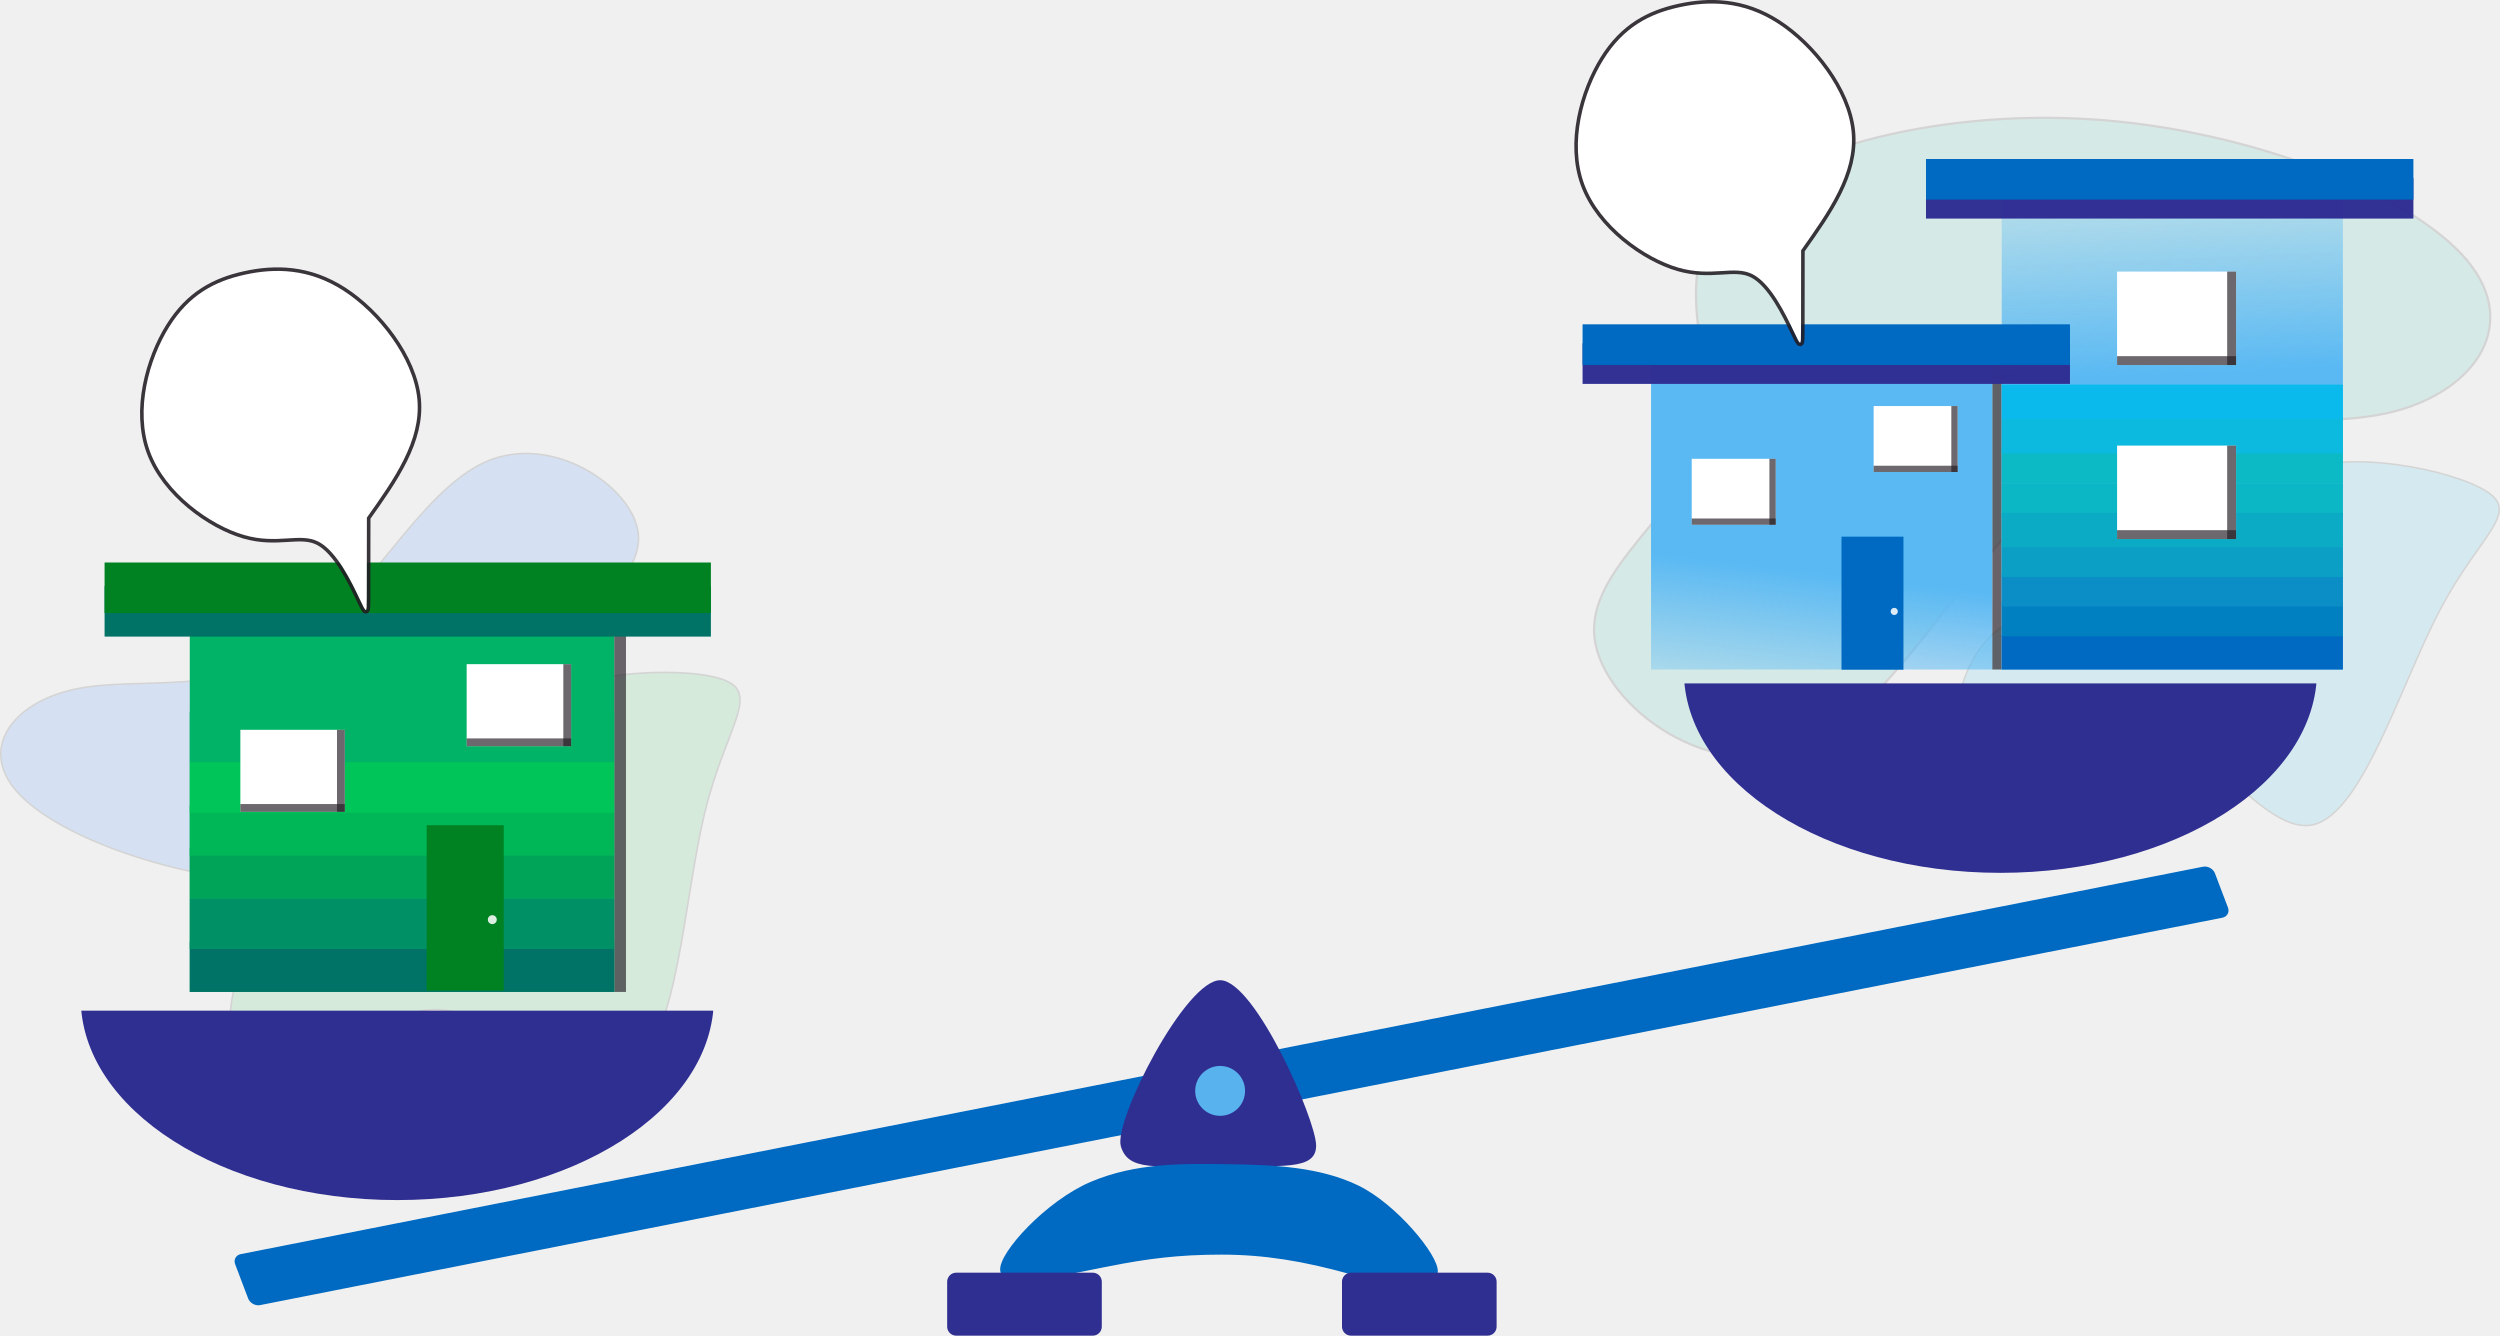
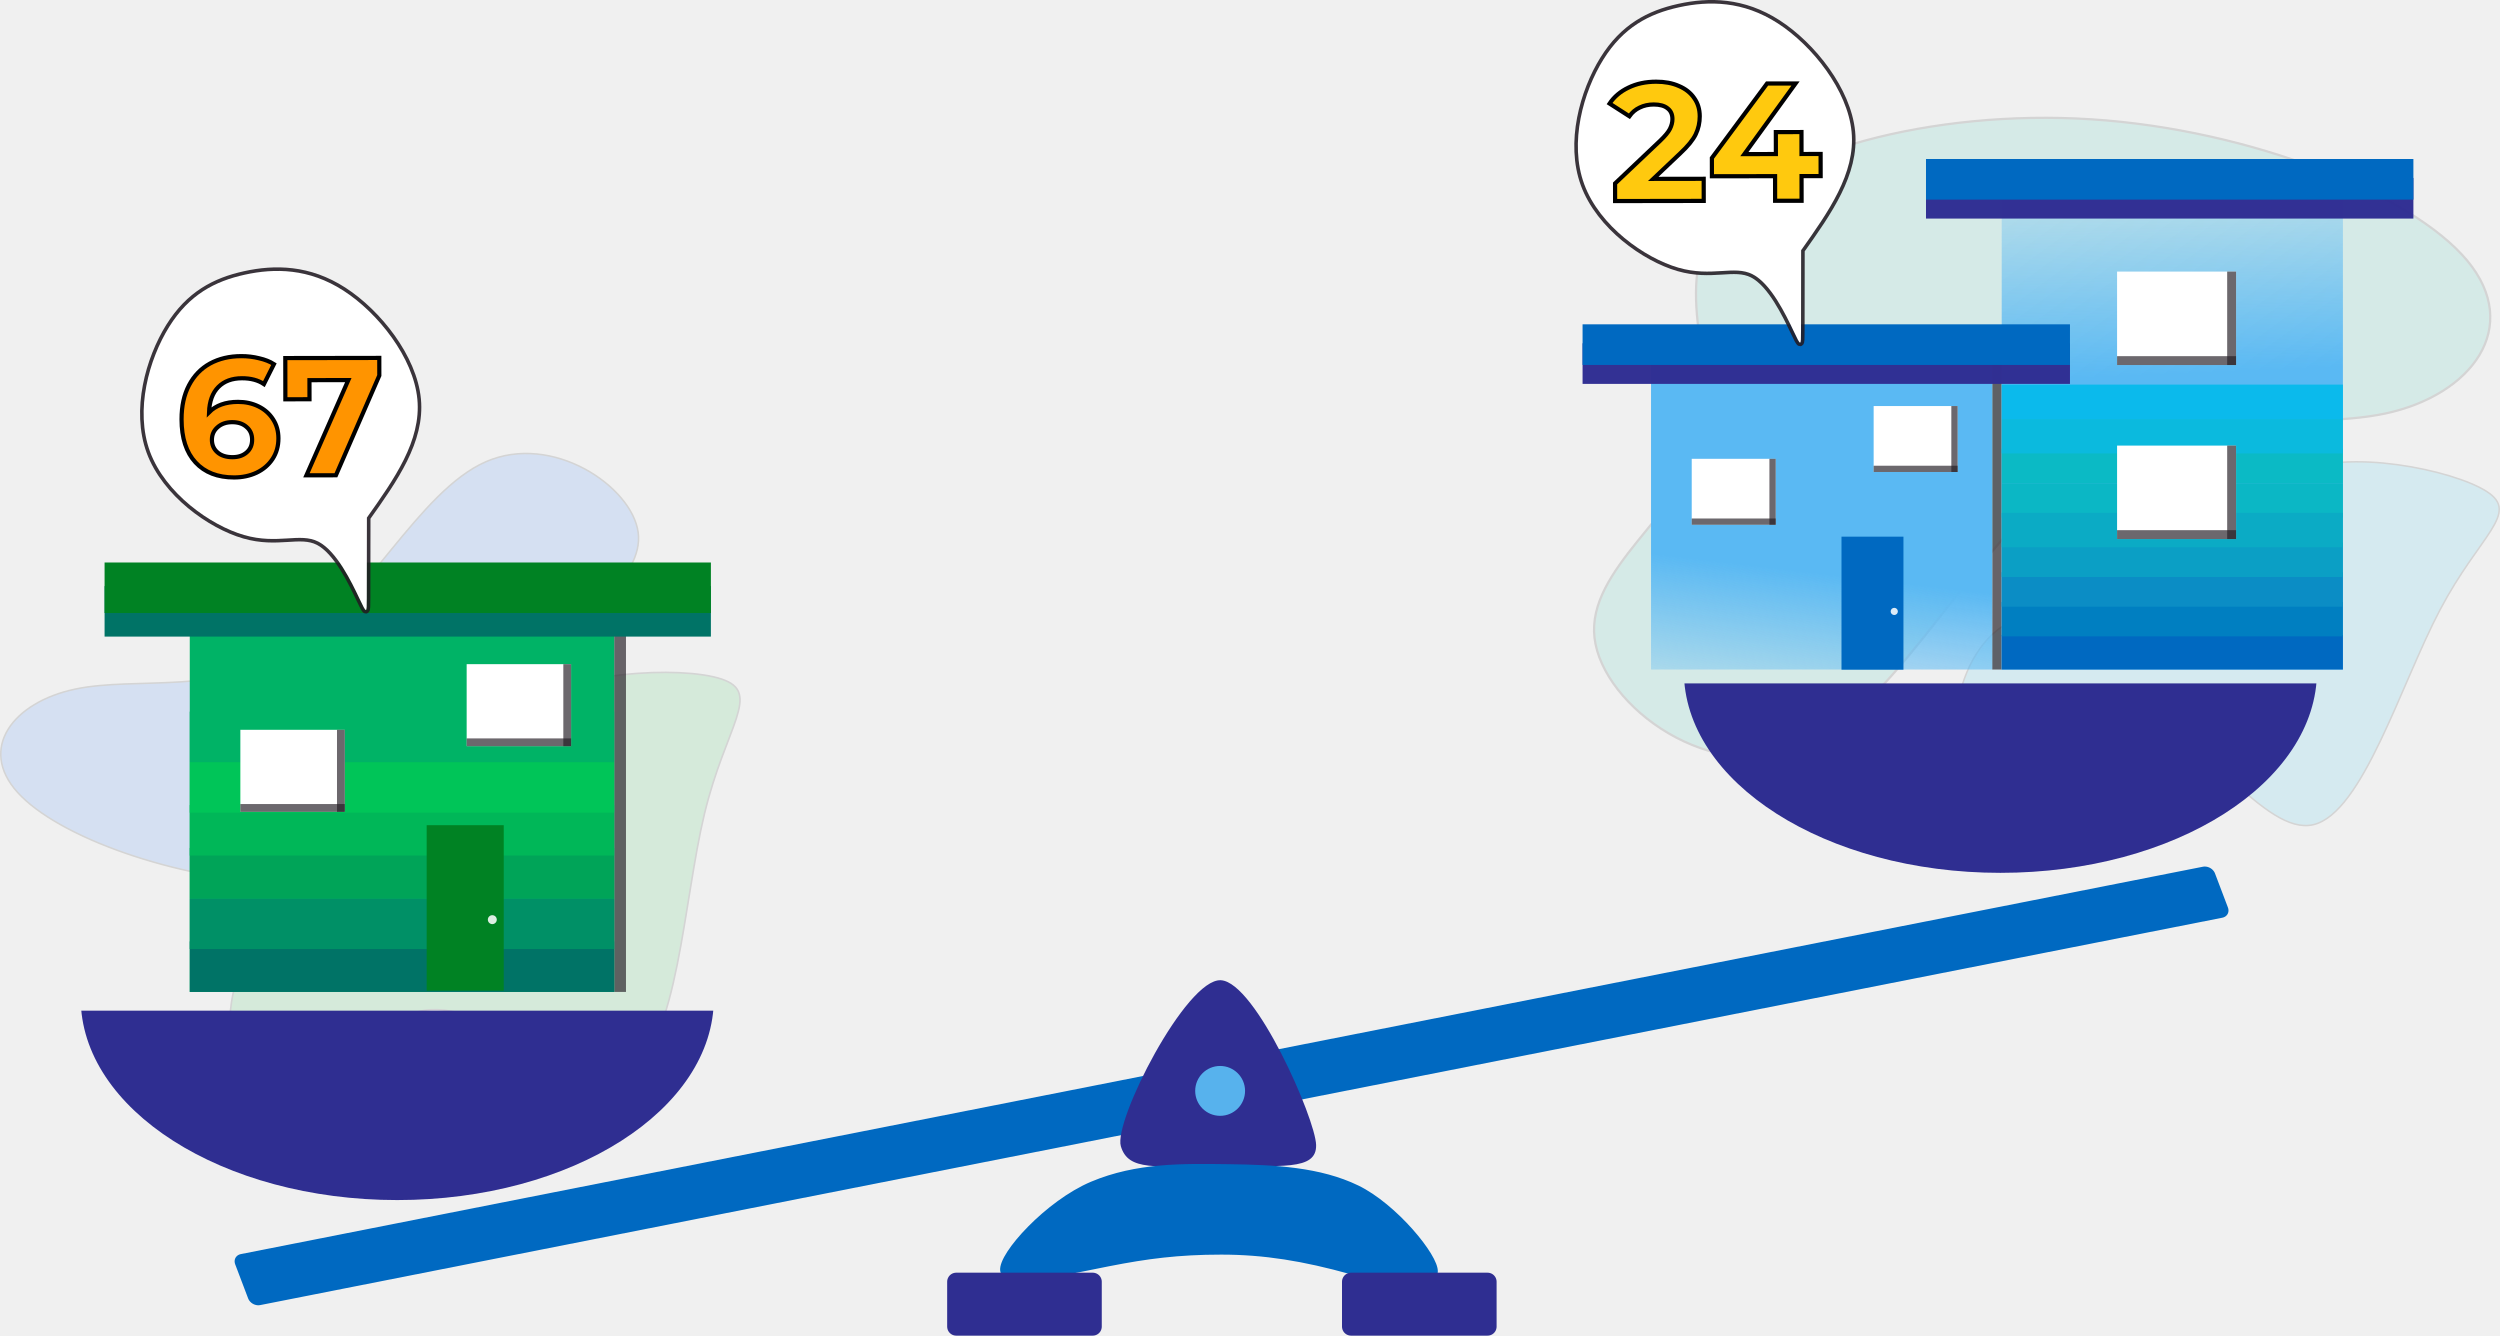
- <svg xmlns="http://www.w3.org/2000/svg" xmlns:xlink="http://www.w3.org/1999/xlink" width="215.177mm" height="114.96mm" viewBox="0 0 215.177 114.96" version="1.1" id="svg6030">
-   <defs id="defs6024">
+ <svg xmlns="http://www.w3.org/2000/svg" xmlns:xlink="http://www.w3.org/1999/xlink" width="136.558mm" height="72.957mm" viewBox="0 0 136.558 72.957" version="1.1" id="svg10115">
+   <defs id="defs10109">
    <clipPath clipPathUnits="userSpaceOnUse" id="clipPath10352">
      <rect style="opacity:1;fill:#2f2e91;fill-opacity:1;fill-rule:nonzero;stroke:#0069c1;stroke-width:0.765;stroke-linecap:round;stroke-linejoin:round;stroke-miterlimit:4;stroke-dasharray:none;stroke-dashoffset:0;stroke-opacity:1;paint-order:normal" id="rect10354" width="59.239" height="13.585" x="-132.063" y="502.777" />
    </clipPath>
    <clipPath clipPathUnits="userSpaceOnUse" id="clipPath10352-3">
      <rect style="opacity:1;fill:#2f2e91;fill-opacity:1;fill-rule:nonzero;stroke:#0069c1;stroke-width:0.765;stroke-linecap:round;stroke-linejoin:round;stroke-miterlimit:4;stroke-dasharray:none;stroke-dashoffset:0;stroke-opacity:1;paint-order:normal" id="rect10354-2" width="59.239" height="13.585" x="-132.063" y="502.777" />
    </clipPath>
    <linearGradient xlink:href="#linearGradient9432" id="linearGradient9434-5" x1="275.844" y1="274.1" x2="273.522" y2="293.858" gradientUnits="userSpaceOnUse" />
    <linearGradient id="linearGradient9432">
      <stop style="stop-color:#5ab9f3;stop-opacity:1;" offset="0" id="stop9428" />
      <stop style="stop-color:#5ab9f3;stop-opacity:0;" offset="1" id="stop9430" />
    </linearGradient>
    <linearGradient xlink:href="#linearGradient9432" id="linearGradient10553" gradientUnits="userSpaceOnUse" gradientTransform="translate(101.5208,3.033135)" x1="219.108" y1="249.483" x2="217.973" y2="222.698" />
  </defs>
-   <g id="layer1" transform="translate(-1.268838,-100.2595)">
-     <rect style="opacity:1;fill:#0069c1;fill-opacity:1;fill-rule:nonzero;stroke:#0069c1;stroke-width:1.555;stroke-linecap:round;stroke-linejoin:round;stroke-miterlimit:4;stroke-dasharray:none;stroke-dashoffset:0;stroke-opacity:1;paint-order:normal" id="rect10264" width="172.138" height="3.14" x="-54.046" y="212.263" transform="matrix(0.9810633,-0.1936875,0.3547318,0.9349681,0,0)" />
-     <path style="fill:#2f2e91;fill-opacity:1;stroke:none;stroke-width:1.162;stroke-linecap:butt;stroke-linejoin:miter;stroke-miterlimit:4;stroke-dasharray:none;stroke-opacity:1" d="m 97.741,198.92 c -0.647,-2.168 5.619,-14.452 8.608,-14.291 2.989,0.161 8.141,11.925 8.198,14.181 0.058,2.255 -3.046,1.77 -8.447,1.797 -5.402,0.028 -7.712,0.481 -8.359,-1.687 z" id="path10259" />
-     <circle cy="194.153" cx="106.286" id="path9738-5-9" style="opacity:1;fill:#59b8f1;fill-opacity:0.957;fill-rule:nonzero;stroke:none;stroke-width:1.038;stroke-linecap:round;stroke-linejoin:round;stroke-miterlimit:1.7;stroke-dasharray:none;stroke-dashoffset:0;stroke-opacity:1;paint-order:fill markers stroke" r="2.147" />
-     <path style="fill:#0069c1;fill-opacity:1;stroke:#0069c1;stroke-width:0.51px;stroke-linecap:butt;stroke-linejoin:miter;stroke-opacity:1" d="m 96.726,208.988 c 3.236,-0.635 5.953,-0.997 9.658,-0.997 3.705,1.5e-4 7.085,0.55 11.188,1.694 3.303,0.921 7.107,1.327 7.196,0.042 0.089,-1.285 -3.487,-5.648 -6.705,-7.203 -3.218,-1.555 -7.044,-1.752 -11.028,-1.806 -3.984,-0.054 -7.923,-0.125 -11.749,1.484 -3.826,1.609 -7.866,6.078 -7.673,7.417 0.193,1.339 5.878,0.003 9.114,-0.632 z" id="path10343" />
-     <rect style="opacity:1;fill:#2f2e91;fill-opacity:1;fill-rule:nonzero;stroke:#2f2e91;stroke-width:1.557;stroke-linecap:round;stroke-linejoin:round;stroke-miterlimit:4;stroke-dasharray:none;stroke-dashoffset:0;stroke-opacity:1;paint-order:normal" id="rect10296-3" width="11.751" height="3.862" x="117.554" y="210.579" />
-     <rect style="opacity:1;fill:#2f2e91;fill-opacity:1;fill-rule:nonzero;stroke:#2f2e91;stroke-width:1.557;stroke-linecap:round;stroke-linejoin:round;stroke-miterlimit:4;stroke-dasharray:none;stroke-dashoffset:0;stroke-opacity:1;paint-order:normal" id="rect10296-3-5" width="11.751" height="3.862" x="83.571" y="210.579" />
-     <g id="g9468-79" transform="matrix(0.7707477,0,0,0.7707477,-59.36907,-62.18629)">
+   <g id="layer1" transform="translate(-50.40572,-156.956)">
+     <rect style="opacity:1;fill:#0069c1;fill-opacity:1;fill-rule:nonzero;stroke:#0069c1;stroke-width:0.987;stroke-linecap:round;stroke-linejoin:round;stroke-miterlimit:4;stroke-dasharray:none;stroke-dashoffset:0;stroke-opacity:1;paint-order:normal" id="rect10264" width="109.244" height="1.993" x="-20.842" y="237.316" transform="matrix(0.9810633,-0.1936875,0.3547318,0.9349681,0,0)" />
+     <path style="fill:#2f2e91;fill-opacity:1;stroke:none;stroke-width:0.738;stroke-linecap:butt;stroke-linejoin:miter;stroke-miterlimit:4;stroke-dasharray:none;stroke-opacity:1" d="m 111.63,219.569 c -0.411,-1.376 3.566,-9.171 5.463,-9.07 1.897,0.102 5.166,7.568 5.203,8.999 0.036,1.431 -1.933,1.123 -5.361,1.141 -3.428,0.018 -4.894,0.306 -5.305,-1.071 z" id="path10259" />
+     <circle cy="216.544" cx="117.053" id="path9738-5-9" style="opacity:1;fill:#59b8f1;fill-opacity:0.957;fill-rule:nonzero;stroke:none;stroke-width:0.659;stroke-linecap:round;stroke-linejoin:round;stroke-miterlimit:1.7;stroke-dasharray:none;stroke-dashoffset:0;stroke-opacity:1;paint-order:fill markers stroke" r="1.362" />
+     <path style="fill:#0069c1;fill-opacity:1;stroke:#0069c1;stroke-width:0.324px;stroke-linecap:butt;stroke-linejoin:miter;stroke-opacity:1" d="m 110.986,225.958 c 2.054,-0.403 3.778,-0.633 6.129,-0.633 2.351,9e-5 4.496,0.349 7.1,1.075 2.096,0.584 4.51,0.842 4.567,0.027 0.057,-0.815 -2.213,-3.584 -4.255,-4.571 -2.042,-0.987 -4.47,-1.112 -6.999,-1.146 -2.529,-0.034 -5.028,-0.079 -7.457,0.942 -2.428,1.021 -4.992,3.857 -4.87,4.707 0.122,0.85 3.73,0.002 5.784,-0.401 z" id="path10343" />
+     <rect style="opacity:1;fill:#2f2e91;fill-opacity:1;fill-rule:nonzero;stroke:#2f2e91;stroke-width:0.988;stroke-linecap:round;stroke-linejoin:round;stroke-miterlimit:4;stroke-dasharray:none;stroke-dashoffset:0;stroke-opacity:1;paint-order:normal" id="rect10296-3" width="7.457" height="2.451" x="124.204" y="226.968" />
+     <rect style="opacity:1;fill:#2f2e91;fill-opacity:1;fill-rule:nonzero;stroke:#2f2e91;stroke-width:0.988;stroke-linecap:round;stroke-linejoin:round;stroke-miterlimit:4;stroke-dasharray:none;stroke-dashoffset:0;stroke-opacity:1;paint-order:normal" id="rect10296-3-5" width="7.457" height="2.451" x="102.637" y="226.968" />
+     <g id="g9468-79" transform="matrix(0.4891398,0,0,0.4891398,11.92309,53.86293)">
      <path id="path9376-1" d="m 268.659,260.219 c 2.249,-7.957 -3.809,-17.695 2.051,-25.026 5.86,-7.331 23.638,-12.256 41.504,-11.105 17.866,1.15 35.821,8.375 41.981,15.781 6.16,7.406 0.524,14.994 -9.109,17.064 -9.633,2.07 -23.262,-1.379 -34.395,6.189 -11.133,7.568 -19.768,26.153 -30.252,30.89 -10.484,4.737 -22.815,-4.373 -23.701,-12.017 -0.887,-7.643 9.671,-13.819 11.921,-21.776 z" style="opacity:0.118;fill:#0bbaa3;fill-opacity:1;stroke:#000000;stroke-width:0.253px;stroke-linecap:butt;stroke-linejoin:miter;stroke-opacity:1" />
      <path id="path9376-2-9" d="m 351.161,278.856 c -4.408,8.37 -8.658,22.71 -14.148,24.001 -5.489,1.292 -12.218,-10.464 -19.268,-11.232 -7.05,-0.768 -14.422,9.45 -18.182,8.198 -3.761,-1.251 -3.91,-13.973 2.203,-18.732 6.113,-4.759 18.488,-1.556 23.979,-4.027 5.491,-2.47 4.098,-10.614 9.443,-13.456 5.345,-2.843 17.428,-0.384 21.187,2.046 3.759,2.43 -0.805,4.832 -5.213,13.202 z" style="opacity:0.118;fill:#0bbaec;fill-opacity:1;stroke:#000000;stroke-width:0.172px;stroke-linecap:butt;stroke-linejoin:miter;stroke-opacity:1" />
      <rect transform="rotate(90)" y="-302.209" x="249.765" height="1.058" width="35.767" id="rect8326-1-8-6-7" style="opacity:1;fill:#231d24;fill-opacity:0.667;fill-rule:nonzero;stroke:none;stroke-width:0.077;stroke-linecap:round;stroke-linejoin:round;stroke-miterlimit:1.7;stroke-dasharray:1.842, 0.077;stroke-dashoffset:0;stroke-opacity:1;paint-order:stroke fill markers" />
      <rect y="247.43" x="263.049" height="38.102" width="38.102" id="rect8198-9-6-2" style="opacity:1;fill:url(#linearGradient9434-5);fill-opacity:1;fill-rule:nonzero;stroke:none;stroke-width:1.521;stroke-linecap:round;stroke-linejoin:round;stroke-miterlimit:1.7;stroke-dasharray:36.495, 1.521;stroke-dashoffset:0;stroke-opacity:1;paint-order:stroke fill markers" />
      <rect y="270.694" x="284.317" height="14.856" width="6.919" id="rect8198-1-1-7-0" style="opacity:1;fill:#0069c1;fill-opacity:1;fill-rule:nonzero;stroke:none;stroke-width:0.405;stroke-linecap:round;stroke-linejoin:round;stroke-miterlimit:1.7;stroke-dasharray:9.711, 0.405;stroke-dashoffset:0;stroke-opacity:1;paint-order:stroke fill markers" />
      <circle r="0.402" cy="279.043" cx="290.21" id="path8330-2-6-5" style="opacity:0.88;fill:#ffffff;fill-opacity:0.984;fill-rule:nonzero;stroke:none;stroke-width:0.754;stroke-linecap:round;stroke-linejoin:round;stroke-miterlimit:1.7;stroke-dasharray:none;stroke-dashoffset:0;stroke-opacity:0.882;paint-order:stroke fill markers" />
      <rect transform="rotate(-90)" y="287.908" x="-263.472" height="9.376" width="7.364" id="rect8198-1-9-2-9-7-1" style="opacity:1;fill:#ffffff;fill-opacity:1;fill-rule:nonzero;stroke:none;stroke-width:0.5;stroke-linecap:round;stroke-linejoin:round;stroke-miterlimit:1.7;stroke-dasharray:none;stroke-dashoffset:0;stroke-opacity:0.984;paint-order:fill markers stroke" />
      <rect transform="rotate(-90)" y="267.592" x="-269.364" height="9.376" width="7.364" id="rect8198-1-9-4-5-3" style="opacity:1;fill:#ffffff;fill-opacity:1;fill-rule:nonzero;stroke:none;stroke-width:0.5;stroke-linecap:round;stroke-linejoin:round;stroke-miterlimit:1.7;stroke-dasharray:none;stroke-dashoffset:0;stroke-opacity:0.984;paint-order:fill markers stroke" />
      <rect y="268.665" x="267.592" height="0.7" width="9.376" id="rect8326-1-9-4-9" style="opacity:1;fill:#231d24;fill-opacity:0.667;fill-rule:nonzero;stroke:none;stroke-width:0.032;stroke-linecap:round;stroke-linejoin:round;stroke-miterlimit:1.7;stroke-dasharray:0.767, 0.032;stroke-dashoffset:0;stroke-opacity:1;paint-order:stroke fill markers" />
      <rect y="262.772" x="287.908" height="0.7" width="9.376" id="rect8326-1-9-2-3-9" style="opacity:1;fill:#231d24;fill-opacity:0.667;fill-rule:nonzero;stroke:none;stroke-width:0.032;stroke-linecap:round;stroke-linejoin:round;stroke-miterlimit:1.7;stroke-dasharray:0.767, 0.032;stroke-dashoffset:0;stroke-opacity:1;paint-order:stroke fill markers" />
      <rect transform="rotate(90)" y="-297.284" x="256.108" height="0.7" width="7.364" id="rect8326-1-9-1-43-0" style="opacity:1;fill:#231d24;fill-opacity:0.667;fill-rule:nonzero;stroke:none;stroke-width:0.028;stroke-linecap:round;stroke-linejoin:round;stroke-miterlimit:1.7;stroke-dasharray:0.68, 0.028;stroke-dashoffset:0;stroke-opacity:1;paint-order:stroke fill markers" />
      <rect transform="rotate(90)" y="-276.968" x="262" height="0.7" width="7.364" id="rect8326-1-9-1-4-1-84" style="opacity:1;fill:#231d24;fill-opacity:0.667;fill-rule:nonzero;stroke:none;stroke-width:0.028;stroke-linecap:round;stroke-linejoin:round;stroke-miterlimit:1.7;stroke-dasharray:0.68, 0.028;stroke-dashoffset:0;stroke-opacity:1;paint-order:stroke fill markers" />
      <rect y="232.621" x="302.209" height="52.911" width="38.102" id="rect8198-9-6-0-5" style="opacity:1;fill:url(#linearGradient10553);fill-opacity:1;fill-rule:nonzero;stroke:none;stroke-width:1.792;stroke-linecap:round;stroke-linejoin:round;stroke-miterlimit:1.7;stroke-dasharray:43.007, 1.792;stroke-dashoffset:0;stroke-opacity:1;paint-order:stroke fill markers" />
      <rect y="230.637" x="293.754" height="4.536" width="54.429" id="rect8326-1-81-5-5-40" style="opacity:1;fill:#302e92;fill-opacity:0.984;fill-rule:nonzero;stroke:none;stroke-width:0.196;stroke-linecap:round;stroke-linejoin:round;stroke-miterlimit:1.7;stroke-dasharray:4.704, 0.196;stroke-dashoffset:0;stroke-opacity:1;paint-order:stroke fill markers" />
      <rect y="228.52" x="293.754" height="4.536" width="54.429" id="rect8326-1-2-6-49" style="opacity:1;fill:#0069c1;fill-opacity:1;fill-rule:nonzero;stroke:none;stroke-width:0.196;stroke-linecap:round;stroke-linejoin:round;stroke-miterlimit:1.7;stroke-dasharray:4.704, 0.196;stroke-dashoffset:0;stroke-opacity:1;paint-order:stroke fill markers" />
      <rect transform="rotate(-90)" y="315.093" x="-251.528" height="13.287" width="10.436" id="rect8198-1-9-2-9-7-3-40" style="opacity:1;fill:#ffffff;fill-opacity:1;fill-rule:nonzero;stroke:none;stroke-width:0.709;stroke-linecap:round;stroke-linejoin:round;stroke-miterlimit:1.7;stroke-dasharray:none;stroke-dashoffset:0;stroke-opacity:0.984;paint-order:fill markers stroke" />
      <rect y="250.537" x="315.093" height="0.992" width="13.287" id="rect8326-1-9-2-3-5-6" style="opacity:1;fill:#231d24;fill-opacity:0.667;fill-rule:nonzero;stroke:none;stroke-width:0.045;stroke-linecap:round;stroke-linejoin:round;stroke-miterlimit:1.7;stroke-dasharray:1.087, 0.045;stroke-dashoffset:0;stroke-opacity:1;paint-order:stroke fill markers" />
      <rect transform="rotate(90)" y="-328.379" x="241.092" height="0.992" width="10.436" id="rect8326-1-9-1-43-5-3" style="opacity:1;fill:#231d24;fill-opacity:0.667;fill-rule:nonzero;stroke:none;stroke-width:0.04;stroke-linecap:round;stroke-linejoin:round;stroke-miterlimit:1.7;stroke-dasharray:0.963, 0.04;stroke-dashoffset:0;stroke-opacity:1;paint-order:stroke fill markers" />
      <rect y="249.098" x="255.403" height="4.536" width="54.429" id="rect8326-1-81-5-4" style="opacity:1;fill:#302e92;fill-opacity:0.984;fill-rule:nonzero;stroke:none;stroke-width:0.196;stroke-linecap:round;stroke-linejoin:round;stroke-miterlimit:1.7;stroke-dasharray:4.704, 0.196;stroke-dashoffset:0;stroke-opacity:1;paint-order:stroke fill markers" />
      <rect y="246.982" x="255.403" height="4.536" width="54.429" id="rect8326-1-2-5" style="opacity:1;fill:#0069c1;fill-opacity:1;fill-rule:nonzero;stroke:none;stroke-width:0.196;stroke-linecap:round;stroke-linejoin:round;stroke-miterlimit:1.7;stroke-dasharray:4.704, 0.196;stroke-dashoffset:0;stroke-opacity:1;paint-order:stroke fill markers" />
      <rect y="281.687" x="302.209" height="3.845" width="38.102" id="rect8198-9-6-0-6-0" style="opacity:1;fill:#0069c1;fill-opacity:1;fill-rule:nonzero;stroke:none;stroke-width:0.483;stroke-linecap:round;stroke-linejoin:round;stroke-miterlimit:1.7;stroke-dasharray:11.594, 0.483;stroke-dashoffset:0;stroke-opacity:1;paint-order:stroke fill markers" />
      <rect y="277.983" x="302.209" height="3.845" width="38.102" id="rect8198-9-6-0-6-9-7" style="opacity:1;fill:#007fc1;fill-opacity:1;fill-rule:nonzero;stroke:none;stroke-width:0.483;stroke-linecap:round;stroke-linejoin:round;stroke-miterlimit:1.7;stroke-dasharray:11.594, 0.483;stroke-dashoffset:0;stroke-opacity:1;paint-order:stroke fill markers" />
      <rect y="274.667" x="302.209" height="3.845" width="38.102" id="rect8198-9-6-0-6-9-1-1" style="opacity:1;fill:#0b8dc5;fill-opacity:1;fill-rule:nonzero;stroke:none;stroke-width:0.483;stroke-linecap:round;stroke-linejoin:round;stroke-miterlimit:1.7;stroke-dasharray:11.594, 0.483;stroke-dashoffset:0;stroke-opacity:1;paint-order:stroke fill markers" />
      <rect y="271.351" x="302.209" height="3.845" width="38.102" id="rect8198-9-6-0-6-9-1-9-72" style="opacity:1;fill:#0b9fc5;fill-opacity:1;fill-rule:nonzero;stroke:none;stroke-width:0.483;stroke-linecap:round;stroke-linejoin:round;stroke-miterlimit:1.7;stroke-dasharray:11.594, 0.483;stroke-dashoffset:0;stroke-opacity:1;paint-order:stroke fill markers" />
      <rect y="264.719" x="302.209" height="3.845" width="38.102" id="rect8198-9-6-0-6-9-1-9-9-26-7" style="opacity:1;fill:#0bb7c5;fill-opacity:1;fill-rule:nonzero;stroke:none;stroke-width:0.483;stroke-linecap:round;stroke-linejoin:round;stroke-miterlimit:1.7;stroke-dasharray:11.594, 0.483;stroke-dashoffset:0;stroke-opacity:1;paint-order:stroke fill markers" />
      <rect y="268.035" x="302.209" height="3.845" width="38.102" id="rect8198-9-6-0-6-9-1-9-9-1" style="opacity:1;fill:#0babc5;fill-opacity:1;fill-rule:nonzero;stroke:none;stroke-width:0.483;stroke-linecap:round;stroke-linejoin:round;stroke-miterlimit:1.7;stroke-dasharray:11.594, 0.483;stroke-dashoffset:0;stroke-opacity:1;paint-order:stroke fill markers" />
      <rect y="260.873" x="302.209" height="3.845" width="38.102" id="rect8198-9-6-0-6-9-1-9-9-2-7" style="opacity:1;fill:#0bbac5;fill-opacity:1;fill-rule:nonzero;stroke:none;stroke-width:0.483;stroke-linecap:round;stroke-linejoin:round;stroke-miterlimit:1.7;stroke-dasharray:11.594, 0.483;stroke-dashoffset:0;stroke-opacity:1;paint-order:stroke fill markers" />
      <rect y="257.557" x="302.209" height="3.845" width="38.102" id="rect8198-9-6-0-6-9-1-9-9-2-6-87" style="opacity:1;fill:#0bbade;fill-opacity:1;fill-rule:nonzero;stroke:none;stroke-width:0.483;stroke-linecap:round;stroke-linejoin:round;stroke-miterlimit:1.7;stroke-dasharray:11.594, 0.483;stroke-dashoffset:0;stroke-opacity:1;paint-order:stroke fill markers" />
      <rect transform="rotate(-90)" y="315.093" x="-270.96" height="13.287" width="10.436" id="rect8198-1-9-2-9-7-3-4-7" style="opacity:1;fill:#ffffff;fill-opacity:1;fill-rule:nonzero;stroke:none;stroke-width:0.709;stroke-linecap:round;stroke-linejoin:round;stroke-miterlimit:1.7;stroke-dasharray:none;stroke-dashoffset:0;stroke-opacity:0.984;paint-order:fill markers stroke" />
      <rect y="269.969" x="315.093" height="0.992" width="13.287" id="rect8326-1-9-2-3-5-7-7" style="opacity:1;fill:#231d24;fill-opacity:0.667;fill-rule:nonzero;stroke:none;stroke-width:0.045;stroke-linecap:round;stroke-linejoin:round;stroke-miterlimit:1.7;stroke-dasharray:1.087, 0.045;stroke-dashoffset:0;stroke-opacity:1;paint-order:stroke fill markers" />
      <rect transform="rotate(90)" y="-328.379" x="260.524" height="0.992" width="10.436" id="rect8326-1-9-1-43-5-1-5" style="opacity:1;fill:#231d24;fill-opacity:0.667;fill-rule:nonzero;stroke:none;stroke-width:0.04;stroke-linecap:round;stroke-linejoin:round;stroke-miterlimit:1.7;stroke-dasharray:0.963, 0.04;stroke-dashoffset:0;stroke-opacity:1;paint-order:stroke fill markers" />
      <rect y="253.712" x="302.209" height="3.845" width="38.102" id="rect8198-9-6-0-6-9-1-9-9-2-6-2-81" style="opacity:1;fill:#0bbaec;fill-opacity:1;fill-rule:nonzero;stroke:none;stroke-width:0.483;stroke-linecap:round;stroke-linejoin:round;stroke-miterlimit:1.7;stroke-dasharray:11.594, 0.483;stroke-dashoffset:0;stroke-opacity:1;paint-order:stroke fill markers" />
    </g>
-     <ellipse style="opacity:1;fill:#2f2e91;fill-opacity:1;fill-rule:nonzero;stroke:none;stroke-width:0.765;stroke-linecap:round;stroke-linejoin:round;stroke-miterlimit:4;stroke-dasharray:none;stroke-dashoffset:0;stroke-opacity:1;paint-order:normal" id="path10348-4" cx="-100.996" cy="516.919" rx="14.142" ry="9.019" clip-path="url(#clipPath10352-3)" transform="matrix(-1.926783,0,0,-1.926783,-21.15085,1153.999)" />
-     <path style="fill:#ffffff;fill-opacity:1;stroke:#221c24;stroke-width:0.618;stroke-linecap:butt;stroke-linejoin:miter;stroke-miterlimit:1.7;stroke-dasharray:none;stroke-dashoffset:0;stroke-opacity:0.882;paint-order:stroke fill markers" d="m 156.284,128.708 c 0.002,-1.383 0.005,-4.148 0.009,-6.914 2.343,-3.306 4.687,-6.613 4.343,-10.186 -0.344,-3.573 -3.374,-7.414 -6.357,-9.342 -2.983,-1.928 -5.922,-1.943 -8.494,-1.376 -2.573,0.566 -4.78,1.714 -6.506,4.487 -1.726,2.773 -2.969,7.172 -1.65,10.75 1.32,3.578 5.204,6.333 8.099,7.169 2.895,0.837 4.797,-0.244 6.391,0.568 1.594,0.812 2.879,3.519 3.521,4.873 0.642,1.354 0.642,1.354 0.643,-0.029 z" id="path6979-5-4-6-6" />
-     <flowRoot xml:space="preserve" id="flowRoot8458-4-1-9" style="font-style:normal;font-variant:normal;font-weight:bold;font-stretch:normal;font-size:40px;line-height:1.25;font-family:'Montserrat Alternates';-inkscape-font-specification:'Montserrat Alternates, Bold';font-variant-ligatures:normal;font-variant-caps:normal;font-variant-numeric:normal;font-feature-settings:normal;text-align:start;letter-spacing:0px;word-spacing:0px;writing-mode:lr-tb;text-anchor:start;fill:#ffc90e;fill-opacity:1;stroke:#000000;stroke-opacity:1" transform="matrix(0.3605066,-5.8247255e-4,5.8247255e-4,0.3605066,65.87879,-56.38883)">
-       <flowRegion id="flowRegion8460-5-9-2" style="font-style:normal;font-variant:normal;font-weight:bold;font-stretch:normal;font-size:40px;font-family:'Montserrat Alternates';-inkscape-font-specification:'Montserrat Alternates, Bold';font-variant-ligatures:normal;font-variant-caps:normal;font-variant-numeric:normal;font-feature-settings:normal;text-align:start;writing-mode:lr-tb;text-anchor:start;fill:#ffc90e;fill-opacity:1;stroke:#000000;stroke-opacity:1">
-         <rect id="rect8462-1-1-2" width="74.286" height="75.714" x="204.286" y="446.091" style="font-style:normal;font-variant:normal;font-weight:bold;font-stretch:normal;font-size:40px;font-family:'Montserrat Alternates';-inkscape-font-specification:'Montserrat Alternates, Bold';font-variant-ligatures:normal;font-variant-caps:normal;font-variant-numeric:normal;font-feature-settings:normal;text-align:start;writing-mode:lr-tb;text-anchor:start;fill:#ffc90e;fill-opacity:1;stroke:#000000;stroke-opacity:1" />
-       </flowRegion>
-       <flowPara id="flowPara8464-6-2-0" style="fill:#ffc90e;fill-opacity:1;stroke:#000000;stroke-opacity:1">24</flowPara>
-     </flowRoot>
-     <g transform="matrix(1.237453,0,0,1.237453,-426.5287,-162.9003)" id="g10779-5">
+     <ellipse style="opacity:1;fill:#2f2e91;fill-opacity:1;fill-rule:nonzero;stroke:none;stroke-width:0.765;stroke-linecap:round;stroke-linejoin:round;stroke-miterlimit:4;stroke-dasharray:none;stroke-dashoffset:0;stroke-opacity:1;paint-order:normal" id="path10348-4" cx="-100.996" cy="516.919" rx="14.142" ry="9.019" clip-path="url(#clipPath10352-3)" transform="matrix(-1.222795,0,0,-1.222795,36.17753,825.6911)" />
+     <path style="fill:#ffffff;fill-opacity:1;stroke:#221c24;stroke-width:0.392;stroke-linecap:butt;stroke-linejoin:miter;stroke-miterlimit:1.7;stroke-dasharray:none;stroke-dashoffset:0;stroke-opacity:0.882;paint-order:stroke fill markers" d="m 148.783,175.01 c 0.001,-0.878 0.004,-2.633 0.006,-4.388 1.487,-2.098 2.975,-4.197 2.756,-6.464 -0.218,-2.268 -2.141,-4.705 -4.034,-5.928 -1.893,-1.223 -3.758,-1.233 -5.391,-0.874 -1.633,0.359 -3.034,1.088 -4.129,2.848 -1.095,1.76 -1.885,4.551 -1.047,6.822 0.838,2.271 3.303,4.019 5.14,4.55 1.837,0.531 3.044,-0.155 4.056,0.361 1.011,0.516 1.827,2.233 2.235,3.092 0.408,0.859 0.407,0.859 0.408,-0.019 z" id="path6979-5-4-6-6" />
+     <g aria-label="24" transform="matrix(0.2287884,-3.6965467e-4,3.6965467e-4,0.2287884,91.40917,57.54217)" style="font-style:normal;font-variant:normal;font-weight:bold;font-stretch:normal;font-size:40px;line-height:1.25;font-family:'Montserrat Alternates';-inkscape-font-specification:'Montserrat Alternates, Bold';font-variant-ligatures:normal;font-variant-caps:normal;font-variant-numeric:normal;font-feature-settings:normal;text-align:start;letter-spacing:0px;word-spacing:0px;writing-mode:lr-tb;text-anchor:start;fill:#ffc90e;fill-opacity:1;stroke:#000000;stroke-opacity:1" id="flowRoot8458-4-1-9">
+       <path d="m 226.765,477.576 v 5.28 h -21.16 v -4.2 l 10.8,-10.2 q 1.72,-1.64 2.32,-2.8 0.6,-1.2 0.6,-2.36 0,-1.68 -1.16,-2.56 -1.12,-0.92 -3.32,-0.92 -1.84,0 -3.32,0.72 -1.48,0.68 -2.48,2.08 l -4.72,-3.04 q 1.64,-2.44 4.52,-3.8 2.88,-1.4 6.6,-1.4 3.12,0 5.44,1.04 2.36,1 3.64,2.88 1.32,1.84 1.32,4.36 0,2.28 -0.96,4.28 -0.96,2 -3.72,4.56 l -6.44,6.08 z" style="fill:#ffc90e;fill-opacity:1;stroke:#000000;stroke-opacity:1" id="path10846" />
+       <path d="m 254.688,476.976 h -4.56 v 5.88 h -6.32 v -5.88 h -15.08 v -4.36 l 13.2,-17.76 h 6.8 l -12.24,16.84 h 7.52 v -5.24 h 6.12 v 5.24 h 4.56 z" style="fill:#ffc90e;fill-opacity:1;stroke:#000000;stroke-opacity:1" id="path10848" />
+     </g>
+     <g transform="matrix(0.7853249,0,0,0.7853249,-221.0875,-10.05323)" id="g10779-5">
      <path id="path9376-8-3" d="m 384.89,258.859 c -0.965,3.339 1.774,7.384 -0.8,10.479 -2.574,3.095 -10.459,5.239 -18.412,4.844 -7.952,-0.396 -15.971,-3.332 -18.744,-6.401 -2.773,-3.069 -0.301,-6.27 3.975,-7.181 4.276,-0.912 10.353,0.466 15.271,-2.753 4.918,-3.219 8.675,-11.034 13.318,-13.066 4.642,-2.032 10.168,1.721 10.597,4.914 0.429,3.193 -4.24,5.827 -5.205,9.166 z" style="opacity:0.118;fill:#0b69ff;fill-opacity:1;stroke:#000000;stroke-width:0.109px;stroke-linecap:butt;stroke-linejoin:miter;stroke-opacity:1" />
      <path id="path9376-2-5-8" d="m 394.709,269.255 c -1.473,6.112 -1.87,16.043 -5.195,17.771 -3.325,1.728 -9.579,-4.746 -14.246,-4.09 -4.667,0.656 -7.747,8.442 -10.374,8.25 -2.627,-0.192 -4.8,-8.362 -1.64,-12.426 3.161,-4.064 11.655,-4.021 14.789,-6.509 3.134,-2.488 0.907,-7.506 3.886,-10.21 2.979,-2.704 11.164,-3.093 13.982,-2.141 2.818,0.952 0.27,3.244 -1.202,9.356 z" style="opacity:0.118;fill:#0bba37;fill-opacity:1;stroke:#000000;stroke-width:0.114px;stroke-linecap:butt;stroke-linejoin:miter;stroke-opacity:1" />
      <rect transform="rotate(90)" y="-389.248" x="253.944" height="0.82" width="27.712" id="rect8326-1-8-4-7" style="opacity:1;fill:#231d24;fill-opacity:0.667;fill-rule:nonzero;stroke:none;stroke-width:0.059;stroke-linecap:round;stroke-linejoin:round;stroke-miterlimit:1.7;stroke-dasharray:1.427, 0.059;stroke-dashoffset:0;stroke-opacity:1;paint-order:stroke fill markers" />
      <rect y="252.135" x="358.907" height="29.521" width="29.521" id="rect8198-9-1-5" style="opacity:1;fill:#00b366;fill-opacity:1;fill-rule:nonzero;stroke:none;stroke-width:1.178;stroke-linecap:round;stroke-linejoin:round;stroke-miterlimit:1.7;stroke-dasharray:28.277, 1.178;stroke-dashoffset:0;stroke-opacity:1;paint-order:stroke fill markers" />
      <rect y="278.142" x="358.907" height="3.514" width="29.521" id="rect8326-1-43-5-6" style="opacity:1;fill:#007366;fill-opacity:1;fill-rule:nonzero;stroke:none;stroke-width:0.127;stroke-linecap:round;stroke-linejoin:round;stroke-miterlimit:1.7;stroke-dasharray:3.049, 0.127;stroke-dashoffset:0;stroke-opacity:1;paint-order:stroke fill markers" />
      <rect y="275.157" x="358.907" height="3.514" width="29.521" id="rect8326-1-43-5-7-4" style="opacity:1;fill:#009066;fill-opacity:1;fill-rule:nonzero;stroke:none;stroke-width:0.127;stroke-linecap:round;stroke-linejoin:round;stroke-miterlimit:1.7;stroke-dasharray:3.049, 0.127;stroke-dashoffset:0;stroke-opacity:1;paint-order:stroke fill markers" />
      <rect y="271.643" x="358.907" height="3.514" width="29.521" id="rect8326-1-43-5-7-3-58" style="opacity:1;fill:#00a458;fill-opacity:1;fill-rule:nonzero;stroke:none;stroke-width:0.127;stroke-linecap:round;stroke-linejoin:round;stroke-miterlimit:1.7;stroke-dasharray:3.049, 0.127;stroke-dashoffset:0;stroke-opacity:1;paint-order:stroke fill markers" />
      <rect y="268.658" x="358.907" height="3.514" width="29.521" id="rect8326-1-43-5-7-3-5-69" style="opacity:1;fill:#00b758;fill-opacity:1;fill-rule:nonzero;stroke:none;stroke-width:0.127;stroke-linecap:round;stroke-linejoin:round;stroke-miterlimit:1.7;stroke-dasharray:3.049, 0.127;stroke-dashoffset:0;stroke-opacity:1;paint-order:stroke fill markers" />
      <rect y="265.672" x="358.907" height="3.514" width="29.521" id="rect8326-1-43-5-7-3-5-6-6" style="opacity:1;fill:#00c558;fill-opacity:1;fill-rule:nonzero;stroke:none;stroke-width:0.127;stroke-linecap:round;stroke-linejoin:round;stroke-miterlimit:1.7;stroke-dasharray:3.049, 0.127;stroke-dashoffset:0;stroke-opacity:1;paint-order:stroke fill markers" />
      <rect y="270.059" x="375.385" height="11.511" width="5.361" id="rect8198-1-1-8-8" style="opacity:1;fill:#008223;fill-opacity:1;fill-rule:nonzero;stroke:none;stroke-width:0.314;stroke-linecap:round;stroke-linejoin:round;stroke-miterlimit:1.7;stroke-dasharray:7.524, 0.314;stroke-dashoffset:0;stroke-opacity:1;paint-order:stroke fill markers" />
      <circle r="0.311" cy="276.629" cx="379.951" id="path8330-2-1-6" style="opacity:0.88;fill:#ffffff;fill-opacity:0.984;fill-rule:nonzero;stroke:none;stroke-width:0.584;stroke-linecap:round;stroke-linejoin:round;stroke-miterlimit:1.7;stroke-dasharray:none;stroke-dashoffset:0;stroke-opacity:0.882;paint-order:stroke fill markers" />
      <rect y="262.158" x="358.907" height="3.514" width="29.521" id="rect8326-1-43-5-7-3-5-6-1-4" style="opacity:1;fill:#00b366;fill-opacity:1;fill-rule:nonzero;stroke:none;stroke-width:0.127;stroke-linecap:round;stroke-linejoin:round;stroke-miterlimit:1.7;stroke-dasharray:3.049, 0.127;stroke-dashoffset:0;stroke-opacity:1;paint-order:stroke fill markers" />
      <rect transform="rotate(-90)" y="378.167" x="-264.564" height="7.264" width="5.706" id="rect8198-1-9-2-9-1-3" style="opacity:1;fill:#ffffff;fill-opacity:1;fill-rule:nonzero;stroke:none;stroke-width:0.387;stroke-linecap:round;stroke-linejoin:round;stroke-miterlimit:1.7;stroke-dasharray:none;stroke-dashoffset:0;stroke-opacity:0.984;paint-order:fill markers stroke" />
      <rect transform="rotate(-90)" y="362.426" x="-269.13" height="7.264" width="5.706" id="rect8198-1-9-4-8-3" style="opacity:1;fill:#ffffff;fill-opacity:1;fill-rule:nonzero;stroke:none;stroke-width:0.387;stroke-linecap:round;stroke-linejoin:round;stroke-miterlimit:1.7;stroke-dasharray:none;stroke-dashoffset:0;stroke-opacity:0.984;paint-order:fill markers stroke" />
      <rect y="268.588" x="362.426" height="0.542" width="7.264" id="rect8326-1-9-7-4" style="opacity:1;fill:#231d24;fill-opacity:0.667;fill-rule:nonzero;stroke:none;stroke-width:0.025;stroke-linecap:round;stroke-linejoin:round;stroke-miterlimit:1.7;stroke-dasharray:0.594, 0.025;stroke-dashoffset:0;stroke-opacity:1;paint-order:stroke fill markers" />
      <rect y="264.022" x="378.167" height="0.542" width="7.264" id="rect8326-1-9-2-1-7" style="opacity:1;fill:#231d24;fill-opacity:0.667;fill-rule:nonzero;stroke:none;stroke-width:0.025;stroke-linecap:round;stroke-linejoin:round;stroke-miterlimit:1.7;stroke-dasharray:0.594, 0.025;stroke-dashoffset:0;stroke-opacity:1;paint-order:stroke fill markers" />
      <rect transform="rotate(90)" y="-385.432" x="258.859" height="0.542" width="5.706" id="rect8326-1-9-1-1-6" style="opacity:1;fill:#231d24;fill-opacity:0.667;fill-rule:nonzero;stroke:none;stroke-width:0.022;stroke-linecap:round;stroke-linejoin:round;stroke-miterlimit:1.7;stroke-dasharray:0.527, 0.022;stroke-dashoffset:0;stroke-opacity:1;paint-order:stroke fill markers" />
      <rect transform="rotate(90)" y="-369.69" x="263.424" height="0.542" width="5.706" id="rect8326-1-9-1-4-6-1" style="opacity:1;fill:#231d24;fill-opacity:0.667;fill-rule:nonzero;stroke:none;stroke-width:0.022;stroke-linecap:round;stroke-linejoin:round;stroke-miterlimit:1.7;stroke-dasharray:0.527, 0.022;stroke-dashoffset:0;stroke-opacity:1;paint-order:stroke fill markers" />
      <rect y="253.427" x="352.982" height="3.514" width="42.172" id="rect8326-1-81-4-8" style="opacity:1;fill:#007366;fill-opacity:1;fill-rule:nonzero;stroke:none;stroke-width:0.152;stroke-linecap:round;stroke-linejoin:round;stroke-miterlimit:1.7;stroke-dasharray:3.645, 0.152;stroke-dashoffset:0;stroke-opacity:1;paint-order:stroke fill markers" />
      <rect y="251.787" x="352.982" height="3.514" width="42.172" id="rect8326-1-43-3" style="opacity:1;fill:#008223;fill-opacity:1;fill-rule:nonzero;stroke:none;stroke-width:0.152;stroke-linecap:round;stroke-linejoin:round;stroke-miterlimit:1.7;stroke-dasharray:3.645, 0.152;stroke-dashoffset:0;stroke-opacity:1;paint-order:stroke fill markers" />
    </g>
-     <ellipse style="opacity:1;fill:#2f2e91;fill-opacity:1;fill-rule:nonzero;stroke:none;stroke-width:0.765;stroke-linecap:round;stroke-linejoin:round;stroke-miterlimit:4;stroke-dasharray:none;stroke-dashoffset:0;stroke-opacity:1;paint-order:normal" id="path10348" cx="-100.996" cy="516.919" rx="14.142" ry="9.019" clip-path="url(#clipPath10352)" transform="matrix(-1.926783,0,0,-1.926783,-159.1342,1182.164)" />
-     <path style="fill:#ffffff;fill-opacity:1;stroke:#221c24;stroke-width:0.618;stroke-linecap:butt;stroke-linejoin:miter;stroke-miterlimit:1.7;stroke-dasharray:none;stroke-dashoffset:0;stroke-opacity:0.882;paint-order:stroke fill markers" d="m 32.838,151.722 c 0.002,-1.383 0.005,-4.148 0.009,-6.914 2.343,-3.306 4.687,-6.613 4.343,-10.186 -0.344,-3.573 -3.374,-7.414 -6.357,-9.342 -2.983,-1.928 -5.922,-1.943 -8.494,-1.376 -2.573,0.566 -4.78,1.714 -6.506,4.487 -1.726,2.773 -2.969,7.172 -1.65,10.75 1.32,3.578 5.204,6.333 8.099,7.169 2.895,0.837 4.797,-0.244 6.391,0.568 1.594,0.812 2.879,3.519 3.521,4.873 0.642,1.354 0.642,1.354 0.643,-0.029 z" id="path6979-5-4-6-6-1" />
-     <flowRoot xml:space="preserve" id="flowRoot8458-4-1-9-7" style="font-style:normal;font-variant:normal;font-weight:bold;font-stretch:normal;font-size:40px;line-height:1.25;font-family:'Montserrat Alternates';-inkscape-font-specification:'Montserrat Alternates, Bold';font-variant-ligatures:normal;font-variant-caps:normal;font-variant-numeric:normal;font-feature-settings:normal;text-align:start;letter-spacing:0px;word-spacing:0px;writing-mode:lr-tb;text-anchor:start;fill:#0069c1;fill-opacity:1;stroke:#000000;stroke-opacity:1" transform="matrix(0.3605066,-5.8247255e-4,5.8247255e-4,0.3605066,-57.58676,-32.76482)">
-       <flowRegion id="flowRegion8460-5-9-2-4" style="font-style:normal;font-variant:normal;font-weight:bold;font-stretch:normal;font-size:40px;font-family:'Montserrat Alternates';-inkscape-font-specification:'Montserrat Alternates, Bold';font-variant-ligatures:normal;font-variant-caps:normal;font-variant-numeric:normal;font-feature-settings:normal;text-align:start;writing-mode:lr-tb;text-anchor:start;fill:#0069c1;fill-opacity:1;stroke:#000000;stroke-opacity:1">
-         <rect id="rect8462-1-1-2-0" width="74.286" height="75.714" x="204.286" y="446.091" style="font-style:normal;font-variant:normal;font-weight:bold;font-stretch:normal;font-size:40px;font-family:'Montserrat Alternates';-inkscape-font-specification:'Montserrat Alternates, Bold';font-variant-ligatures:normal;font-variant-caps:normal;font-variant-numeric:normal;font-feature-settings:normal;text-align:start;writing-mode:lr-tb;text-anchor:start;fill:#0069c1;fill-opacity:1;stroke:#000000;stroke-opacity:1" />
-       </flowRegion>
-       <flowPara id="flowPara8464-6-2-0-5" style="fill:#ff9400;fill-opacity:1;stroke:#000000;stroke-opacity:1">67</flowPara>
-     </flowRoot>
+     <ellipse style="opacity:1;fill:#2f2e91;fill-opacity:1;fill-rule:nonzero;stroke:none;stroke-width:0.765;stroke-linecap:round;stroke-linejoin:round;stroke-miterlimit:4;stroke-dasharray:none;stroke-dashoffset:0;stroke-opacity:1;paint-order:normal" id="path10348" cx="-100.996" cy="516.919" rx="14.142" ry="9.019" clip-path="url(#clipPath10352)" transform="matrix(-1.222795,0,0,-1.222795,-51.39085,843.5651)" />
+     <path style="fill:#ffffff;fill-opacity:1;stroke:#221c24;stroke-width:0.392;stroke-linecap:butt;stroke-linejoin:miter;stroke-miterlimit:1.7;stroke-dasharray:none;stroke-dashoffset:0;stroke-opacity:0.882;paint-order:stroke fill markers" d="m 70.441,189.615 c 0.001,-0.878 0.004,-2.633 0.006,-4.388 1.487,-2.098 2.975,-4.197 2.756,-6.464 -0.218,-2.267 -2.141,-4.705 -4.034,-5.928 -1.893,-1.223 -3.758,-1.233 -5.391,-0.874 -1.633,0.359 -3.034,1.088 -4.129,2.848 -1.095,1.76 -1.885,4.551 -1.047,6.822 0.838,2.271 3.303,4.019 5.14,4.55 1.837,0.531 3.044,-0.155 4.056,0.361 1.011,0.516 1.827,2.233 2.235,3.092 0.408,0.859 0.407,0.859 0.408,-0.019 z" id="path6979-5-4-6-6-1" />
+     <g aria-label="67" transform="matrix(0.2287884,-3.6965467e-4,3.6965467e-4,0.2287884,13.05419,72.53468)" style="font-style:normal;font-variant:normal;font-weight:bold;font-stretch:normal;font-size:40px;line-height:1.25;font-family:'Montserrat Alternates';-inkscape-font-specification:'Montserrat Alternates, Bold';font-variant-ligatures:normal;font-variant-caps:normal;font-variant-numeric:normal;font-feature-settings:normal;text-align:start;letter-spacing:0px;word-spacing:0px;writing-mode:lr-tb;text-anchor:start;fill:#0069c1;fill-opacity:1;stroke:#000000;stroke-opacity:1" id="flowRoot8458-4-1-9-7">
+       <path d="m 219.325,465.296 q 2.68,0 4.88,1.08 2.2,1.08 3.48,3.08 1.28,1.96 1.28,4.56 0,2.8 -1.4,4.92 -1.4,2.12 -3.84,3.28 -2.4,1.12 -5.36,1.12 -5.88,0 -9.2,-3.6 -3.32,-3.6 -3.32,-10.28 0,-4.76 1.8,-8.16 1.8,-3.4 5,-5.16 3.24,-1.76 7.48,-1.76 2.24,0 4.28,0.52 2.08,0.48 3.52,1.4 l -2.4,4.76 q -2.08,-1.4 -5.24,-1.4 -3.56,0 -5.64,2.08 -2.08,2.08 -2.24,6.04 2.48,-2.48 6.92,-2.48 z m -1.32,13.2 q 2.08,0 3.36,-1.12 1.32,-1.12 1.32,-3.04 0,-1.92 -1.32,-3.04 -1.28,-1.16 -3.44,-1.16 -2.12,0 -3.48,1.2 -1.36,1.16 -1.36,3 0,1.84 1.32,3 1.32,1.16 3.6,1.16 z" style="fill:#ff9400;fill-opacity:1;stroke:#000000;stroke-opacity:1" id="path10841" />
+       <path d="m 253.078,454.856 v 4.2 l -10.4,23.8 h -7.04 l 10.04,-22.72 h -9.28 v 4.56 h -5.76 v -9.84 z" style="fill:#ff9400;fill-opacity:1;stroke:#000000;stroke-opacity:1" id="path10843" />
+     </g>
  </g>
</svg>
